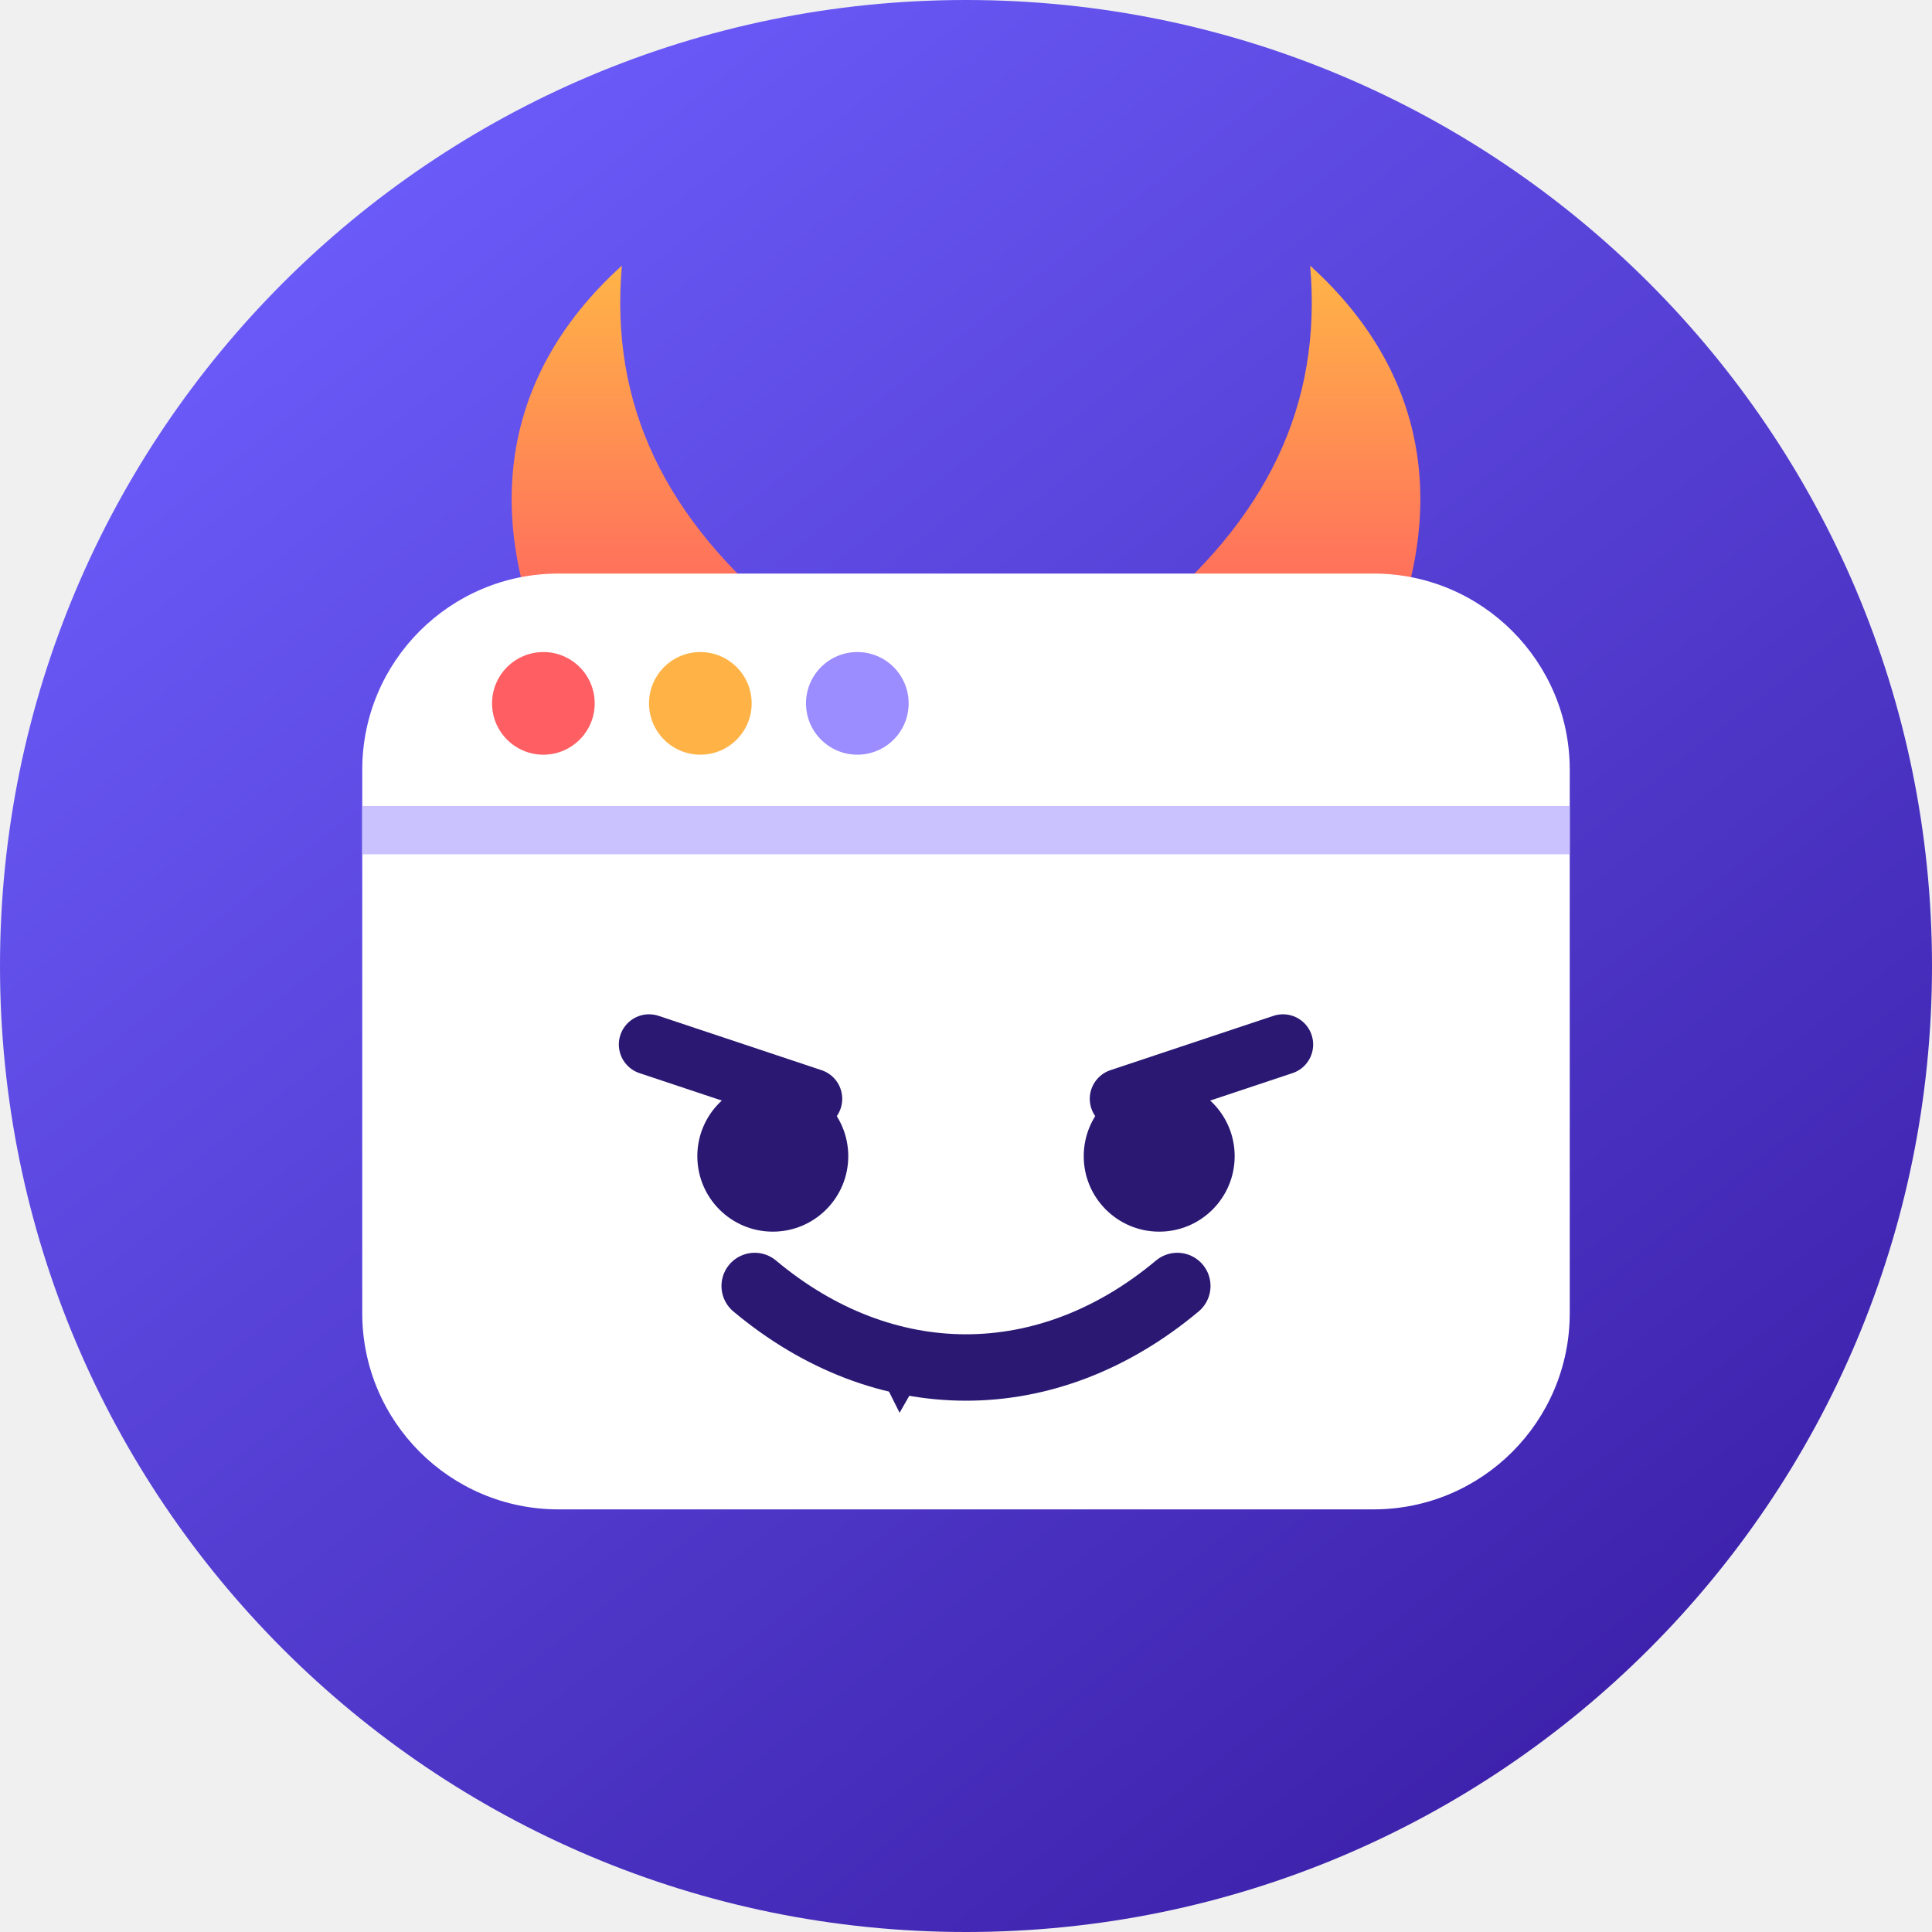
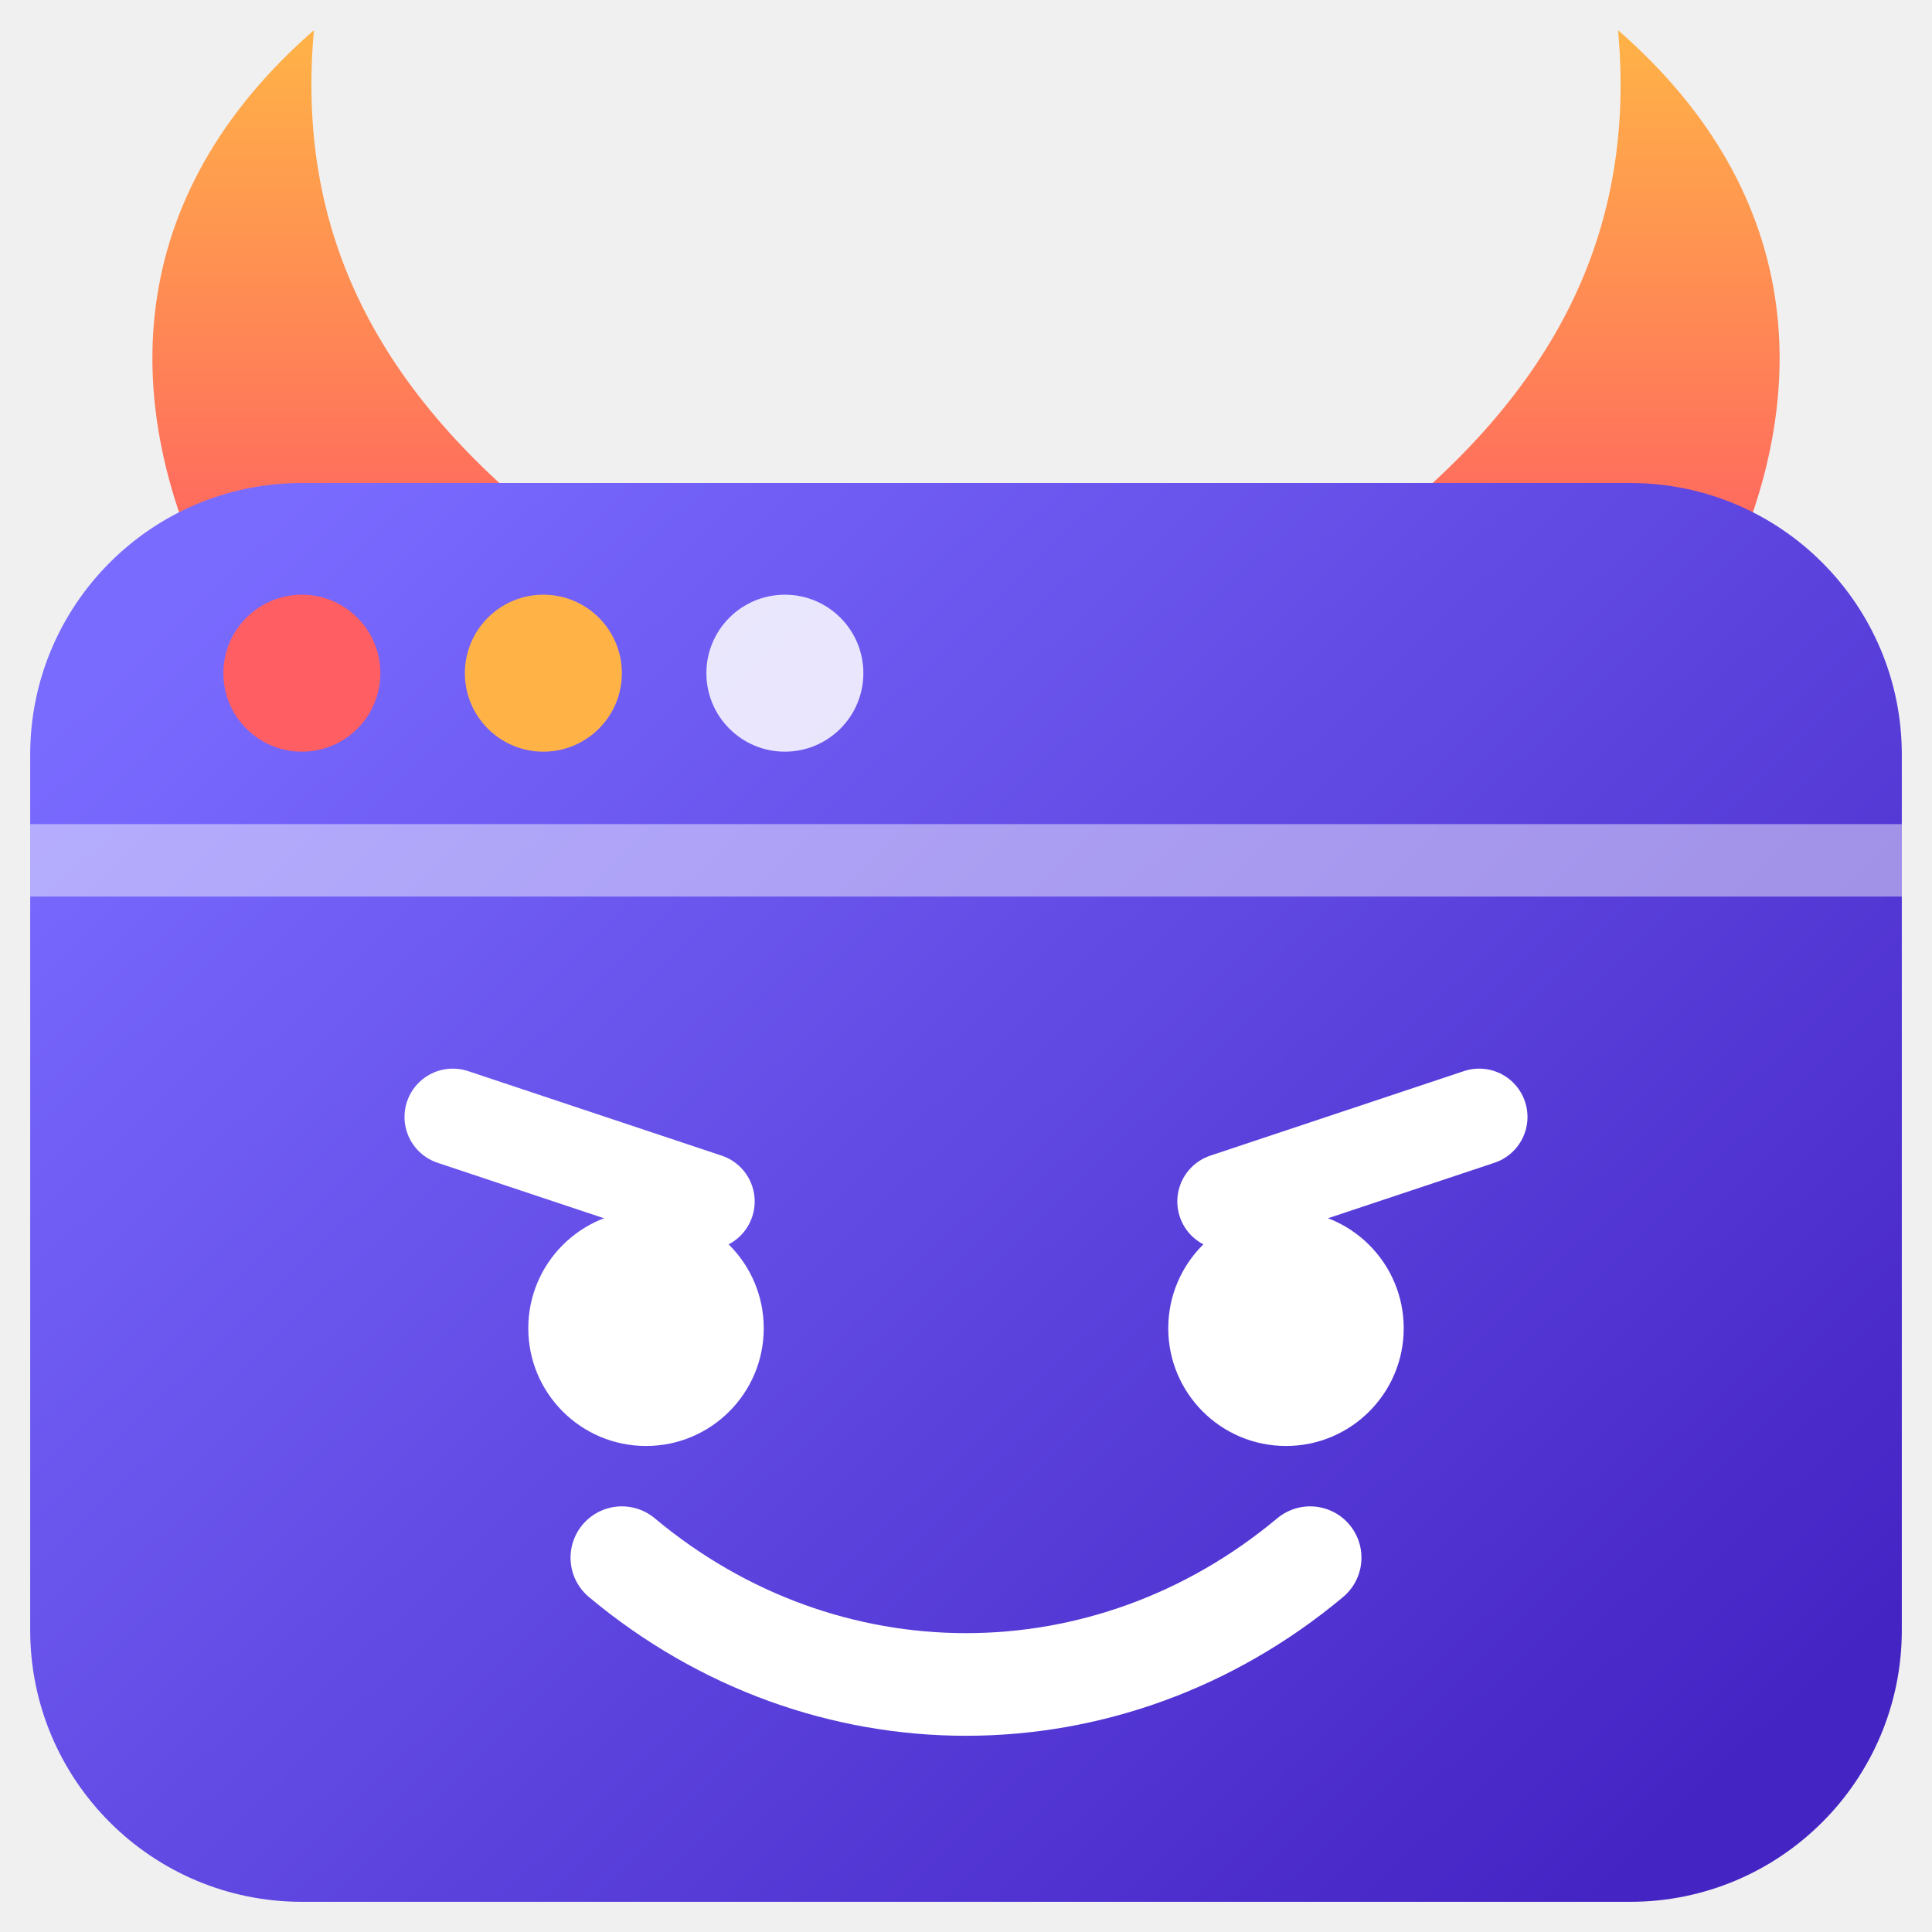
<svg xmlns="http://www.w3.org/2000/svg" viewBox="0 0 64 64">
  <defs>
-     <linearGradient id="bd-bg" x1="10" y1="4" x2="54" y2="60" gradientUnits="userSpaceOnUse">
-       <stop offset="0" stop-color="#6d5dfc" />
-       <stop offset="1" stop-color="#3b1fa8" />
+     <linearGradient id="bd-win" x1="10" y1="16" x2="54" y2="62" gradientUnits="userSpaceOnUse">
+       <stop offset="0" stop-color="#7a6bff" />
+       <stop offset="1" stop-color="#4524c4" />
    </linearGradient>
-     <linearGradient id="bd-horn" x1="0" y1="9" x2="0" y2="22" gradientUnits="userSpaceOnUse">
+     <linearGradient id="bd-horn" x1="0" y1="1" x2="0" y2="20" gradientUnits="userSpaceOnUse">
      <stop offset="0" stop-color="#ffb347" />
      <stop offset="1" stop-color="#ff5e62" />
    </linearGradient>
  </defs>
-   <circle cx="32" cy="32" r="32" fill="url(#bd-bg)" />
-   <path d="M18.5 22.5C16 17.5 16.4 12.6 20.6 8.8c-.4 4.6 1.4 8.4 5.6 11.8z" fill="url(#bd-horn)" />
-   <path d="M45.5 22.5C48 17.5 47.6 12.6 43.4 8.8c.4 4.6-1.4 8.4-5.6 11.8z" fill="url(#bd-horn)" />
-   <rect x="12" y="19" width="40" height="31" rx="6.5" fill="#ffffff" />
-   <path d="M12 27.5h40" stroke="#c9c2ff" stroke-width="1.6" />
-   <circle cx="18" cy="23.3" r="1.7" fill="#ff5e62" />
-   <circle cx="23.2" cy="23.3" r="1.7" fill="#ffb347" />
-   <circle cx="28.4" cy="23.3" r="1.7" fill="#9b8cff" />
-   <path d="M21.5 34.6l5.4 1.8M42.5 34.6l-5.4 1.8" stroke="#2a1873" stroke-width="2" stroke-linecap="round" />
-   <circle cx="25.6" cy="38.3" r="2.5" fill="#2a1873" />
-   <circle cx="38.4" cy="38.3" r="2.5" fill="#2a1873" />
-   <path d="M25 42.6c4.3 3.6 9.7 3.6 14 0" fill="none" stroke="#2a1873" stroke-width="2.2" stroke-linecap="round" />
-   <path d="M28.6 44.4l1.2 2.4 1.2-2.1z" fill="#2a1873" />
+   <path d="M7.5 20.5C3.6 13.4 4.2 6.4 10.4 1c-.6 6.6 2 12 8.3 16.8z" fill="url(#bd-horn)" />
+   <path d="M56.5 20.5C60.4 13.4 59.8 6.4 53.6 1c.6 6.6-2 12-8.3 16.8z" fill="url(#bd-horn)" />
+   <rect x="1" y="16" width="62" height="47" rx="9" fill="url(#bd-win)" />
+   <path d="M1 28.5h62" stroke="#ffffff" stroke-opacity=".45" stroke-width="2.4" />
+   <circle cx="10" cy="22.3" r="2.6" fill="#ff5e62" />
+   <circle cx="18" cy="22.3" r="2.6" fill="#ffb347" />
+   <circle cx="26" cy="22.3" r="2.6" fill="#ffffff" fill-opacity=".85" />
+   <path d="M15 37l8.4 2.8M49 37l-8.4 2.8" stroke="#ffffff" stroke-width="3.2" stroke-linecap="round" />
+   <circle cx="21.4" cy="44" r="3.9" fill="#ffffff" />
+   <circle cx="42.6" cy="44" r="3.9" fill="#ffffff" />
+   <path d="M20.6 51.6c6.7 5.6 16.1 5.6 22.8 0" fill="none" stroke="#ffffff" stroke-width="3.4" stroke-linecap="round" />
</svg>
